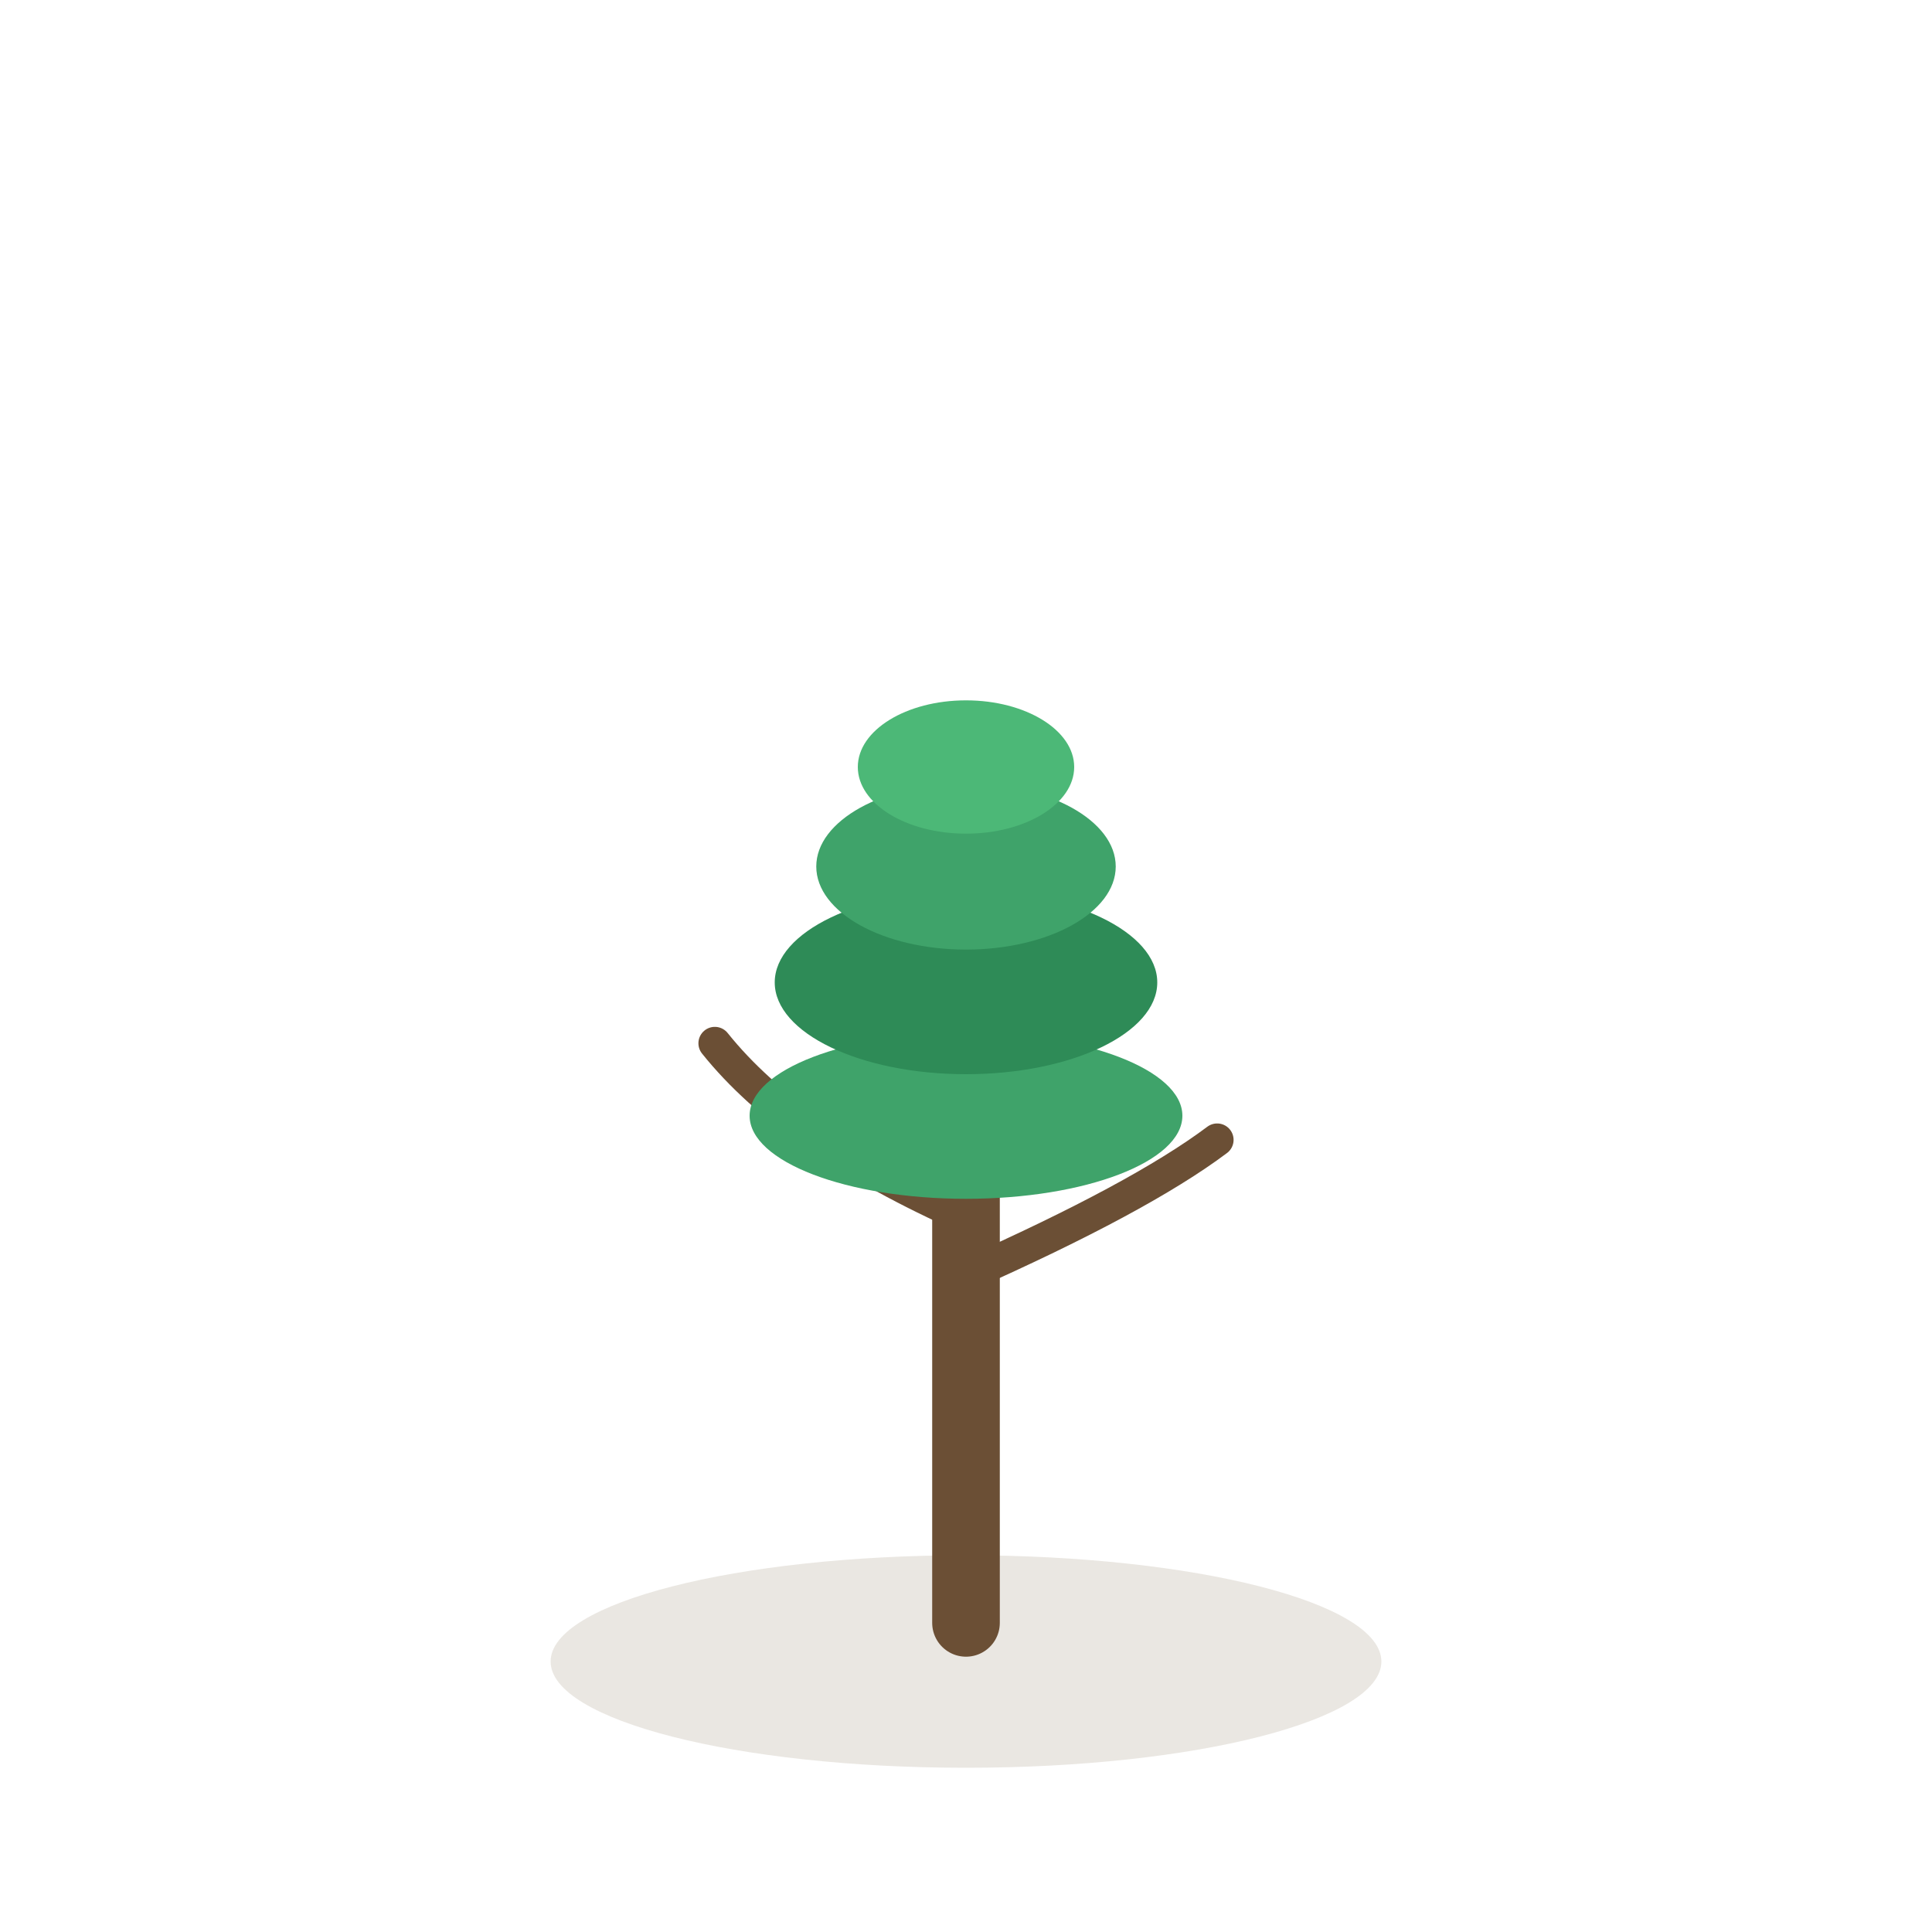
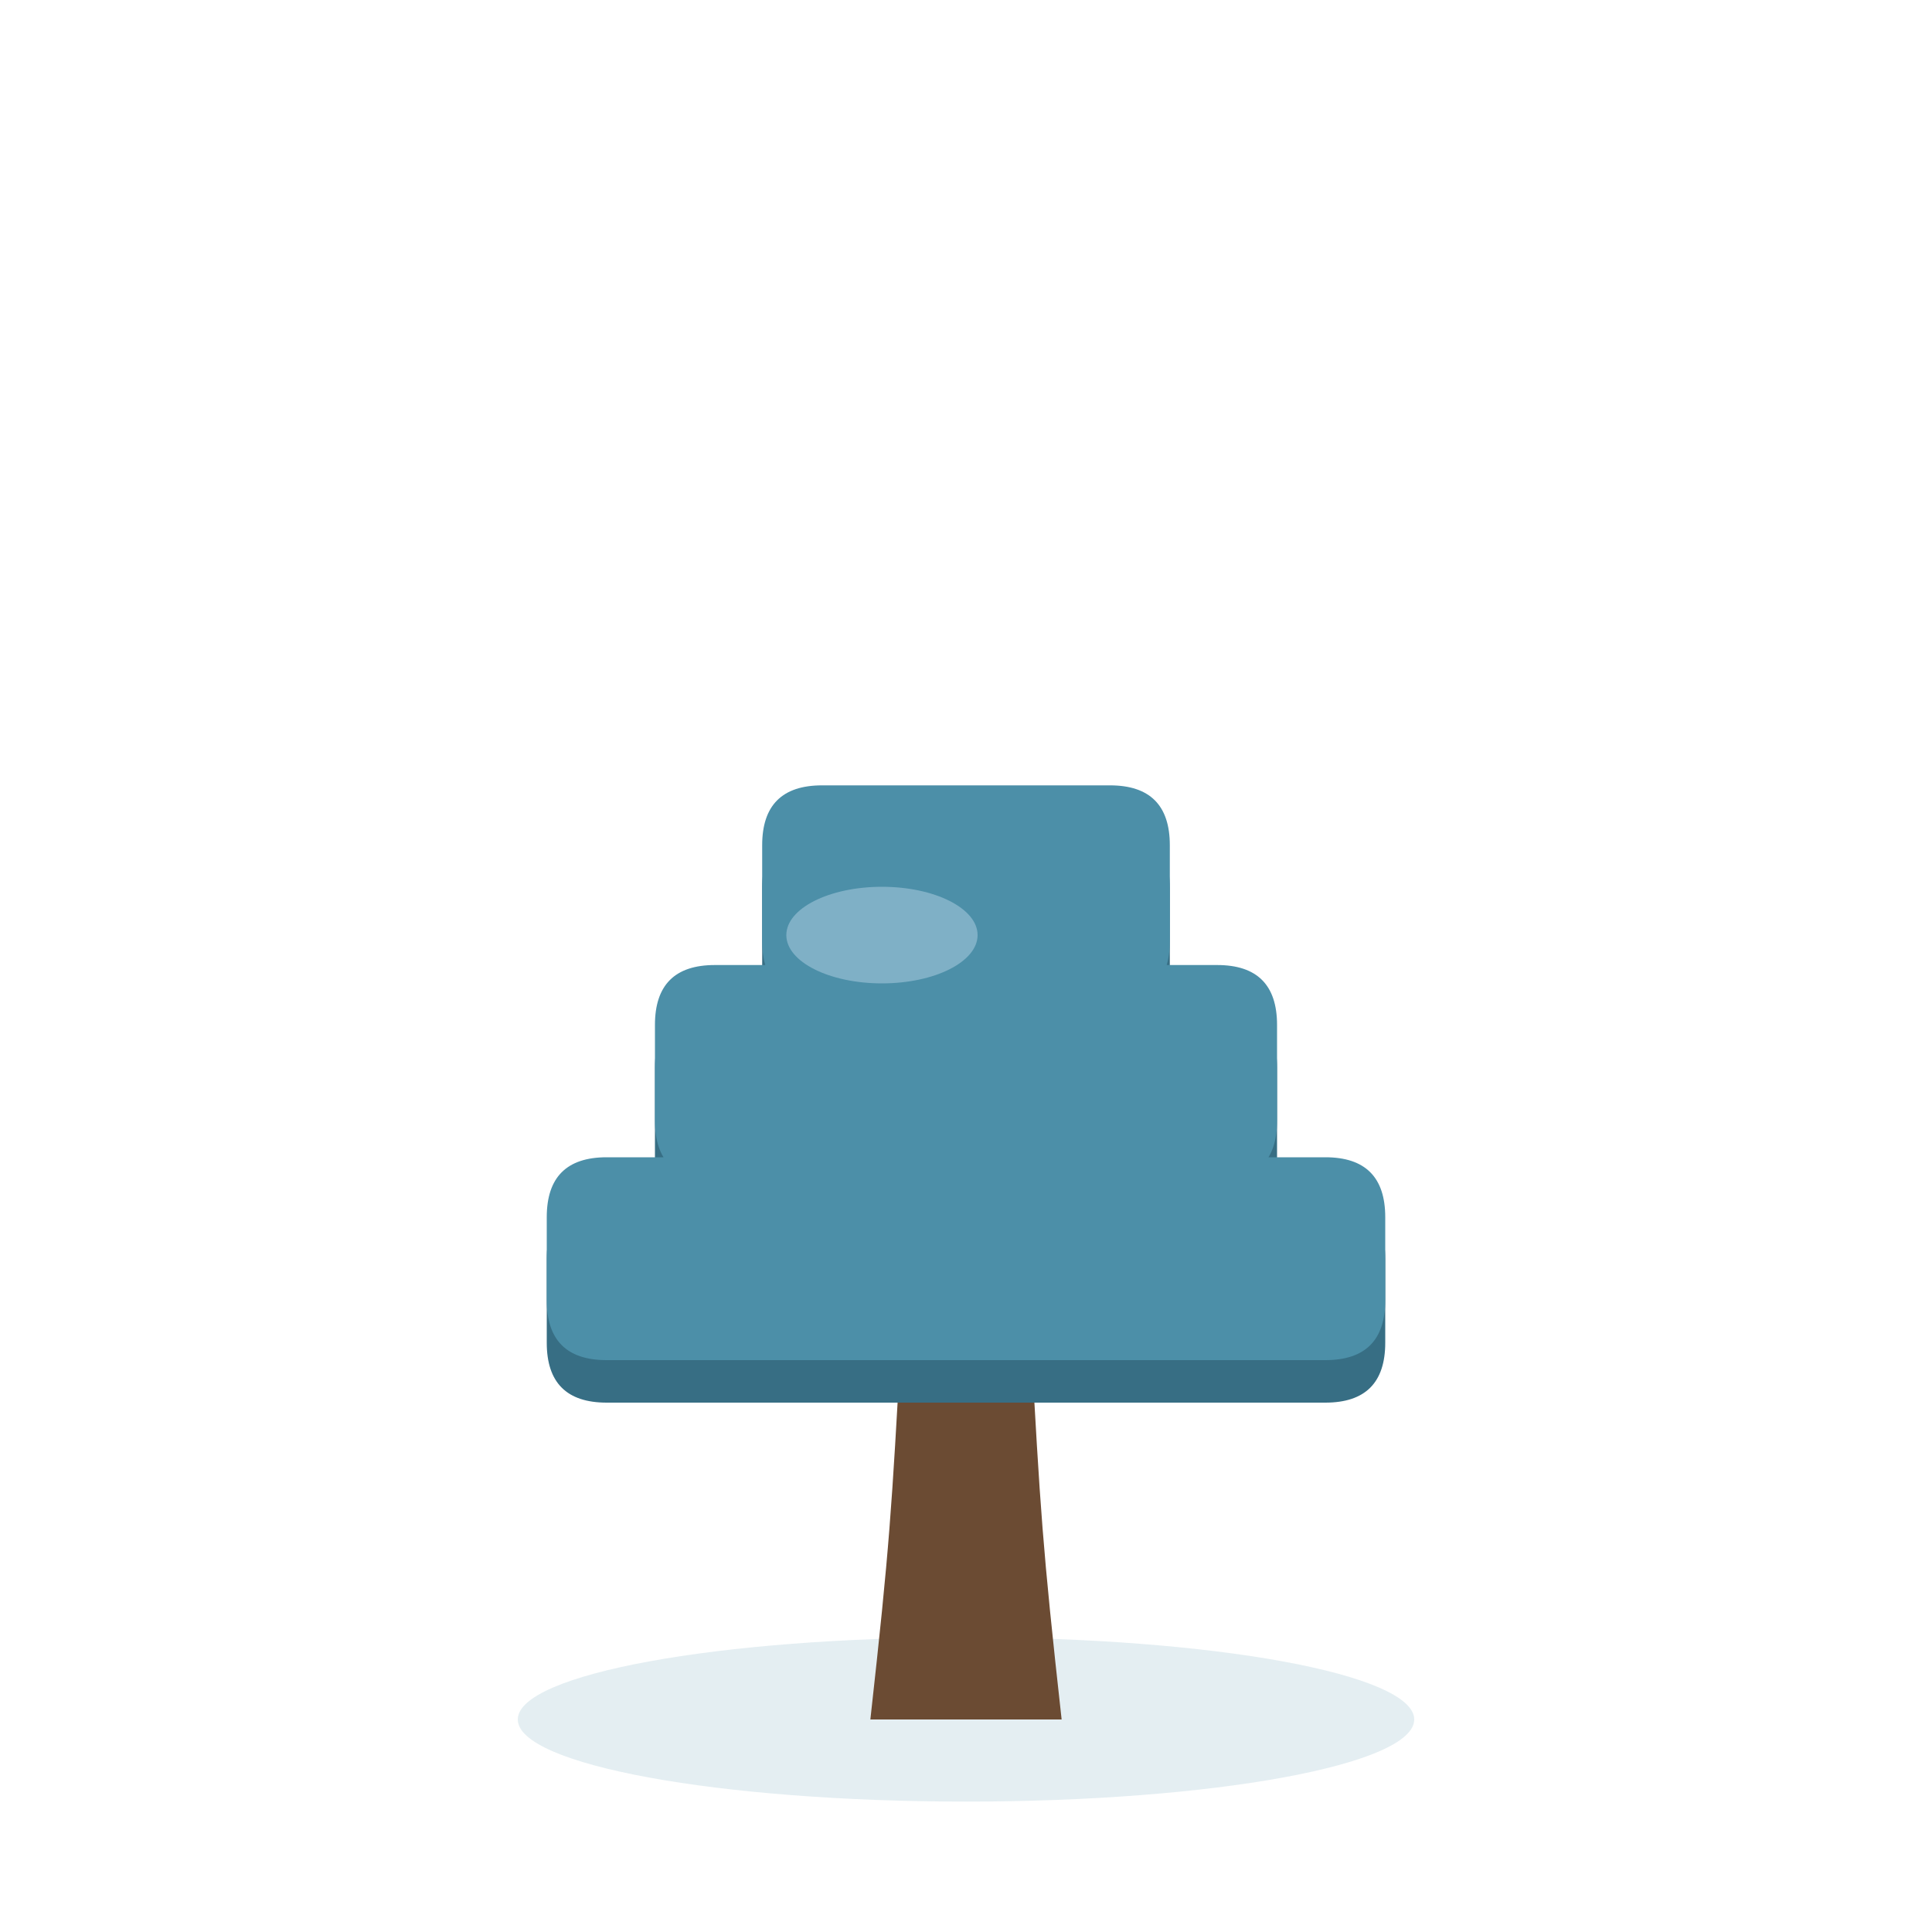
- <svg xmlns="http://www.w3.org/2000/svg" viewBox="0 0 200 200">
-   <ellipse cx="100" cy="172" rx="43" ry="11" fill="#8C7B5E" opacity="0.18" />
-   <path d="M100 168 Q100 140 100 114" stroke="#6B4F35" stroke-width="7" fill="none" stroke-linecap="round" />
-   <path d="M100 126 q-18 -8 -26 -18" stroke="#6B4F35" stroke-width="3.4" fill="none" stroke-linecap="round" />
-   <path d="M100 132 q18 -8 26 -14" stroke="#6B4F35" stroke-width="3.4" fill="none" stroke-linecap="round" />
-   <ellipse cx="100.0" cy="115.5" rx="22.4" ry="8.6" fill="#3FA36A" />
-   <ellipse cx="100.0" cy="101.7" rx="19.8" ry="9.5" fill="#2E8B57" />
-   <ellipse cx="100.0" cy="89.7" rx="15.5" ry="8.6" fill="#3FA36A" />
-   <ellipse cx="100.0" cy="79.4" rx="11.2" ry="6.9" fill="#4CB877" />
+ <svg xmlns="http://www.w3.org/2000/svg" viewBox="0 0 200 200" width="200" height="200" role="img" aria-label="recycle tree, sapling stage">
+   <ellipse cx="100" cy="178" rx="46.4" ry="8.5" fill="#4C8FA8" opacity="0.15" />
+   <path d="M 90.1 178 C 92.1 160 92.3 156.4 93.3 138.4 L 106.7 138.4 C 107.7 156.4 107.9 160 109.9 178 Z" fill="#6B4B33" />
+   <path d="M 62.8 124.1 H 137.2 Q 143.4 124.1 143.4 130.3 V 139 Q 143.4 145.2 137.2 145.2 H 62.8 Q 56.6 145.2 56.6 139 V 130.3 Q 56.6 124.1 62.8 124.1 Z M 74 104.3 H 126 Q 132.2 104.3 132.2 110.5 V 120.4 Q 132.2 126.6 126 126.6 H 74 Q 67.8 126.6 67.8 120.4 V 110.5 Q 67.8 104.3 74 104.3 Z M 85.1 85.7 H 114.9 Q 121.1 85.7 121.1 91.9 V 101.8 Q 121.1 108 114.9 108 H 85.1 Q 78.9 108 78.9 101.8 V 91.9 Q 78.9 85.7 85.1 85.7 Z" fill="#376E84" />
+   <path d="M 62.8 119.8 H 137.2 Q 143.4 119.8 143.4 126 V 134.6 Q 143.4 140.8 137.2 140.8 H 62.8 Q 56.6 140.8 56.6 134.6 V 126 Q 56.6 119.8 62.8 119.8 Z M 74 99.9 H 126 Q 132.2 99.9 132.2 106.1 V 116 Q 132.2 122.2 126 122.2 H 74 Q 67.8 122.2 67.8 116 V 106.1 Q 67.8 99.9 74 99.9 Z M 85.1 81.3 H 114.9 Q 121.1 81.3 121.1 87.5 V 97.4 Q 121.1 103.6 114.9 103.6 H 85.1 Q 78.9 103.6 78.9 97.4 V 87.5 Q 78.9 81.3 85.1 81.3 Z" fill="#4C8FA8" />
+   <ellipse cx="91.3" cy="96.8" rx="9.9" ry="5" fill="#7FB0C6" />
</svg>
